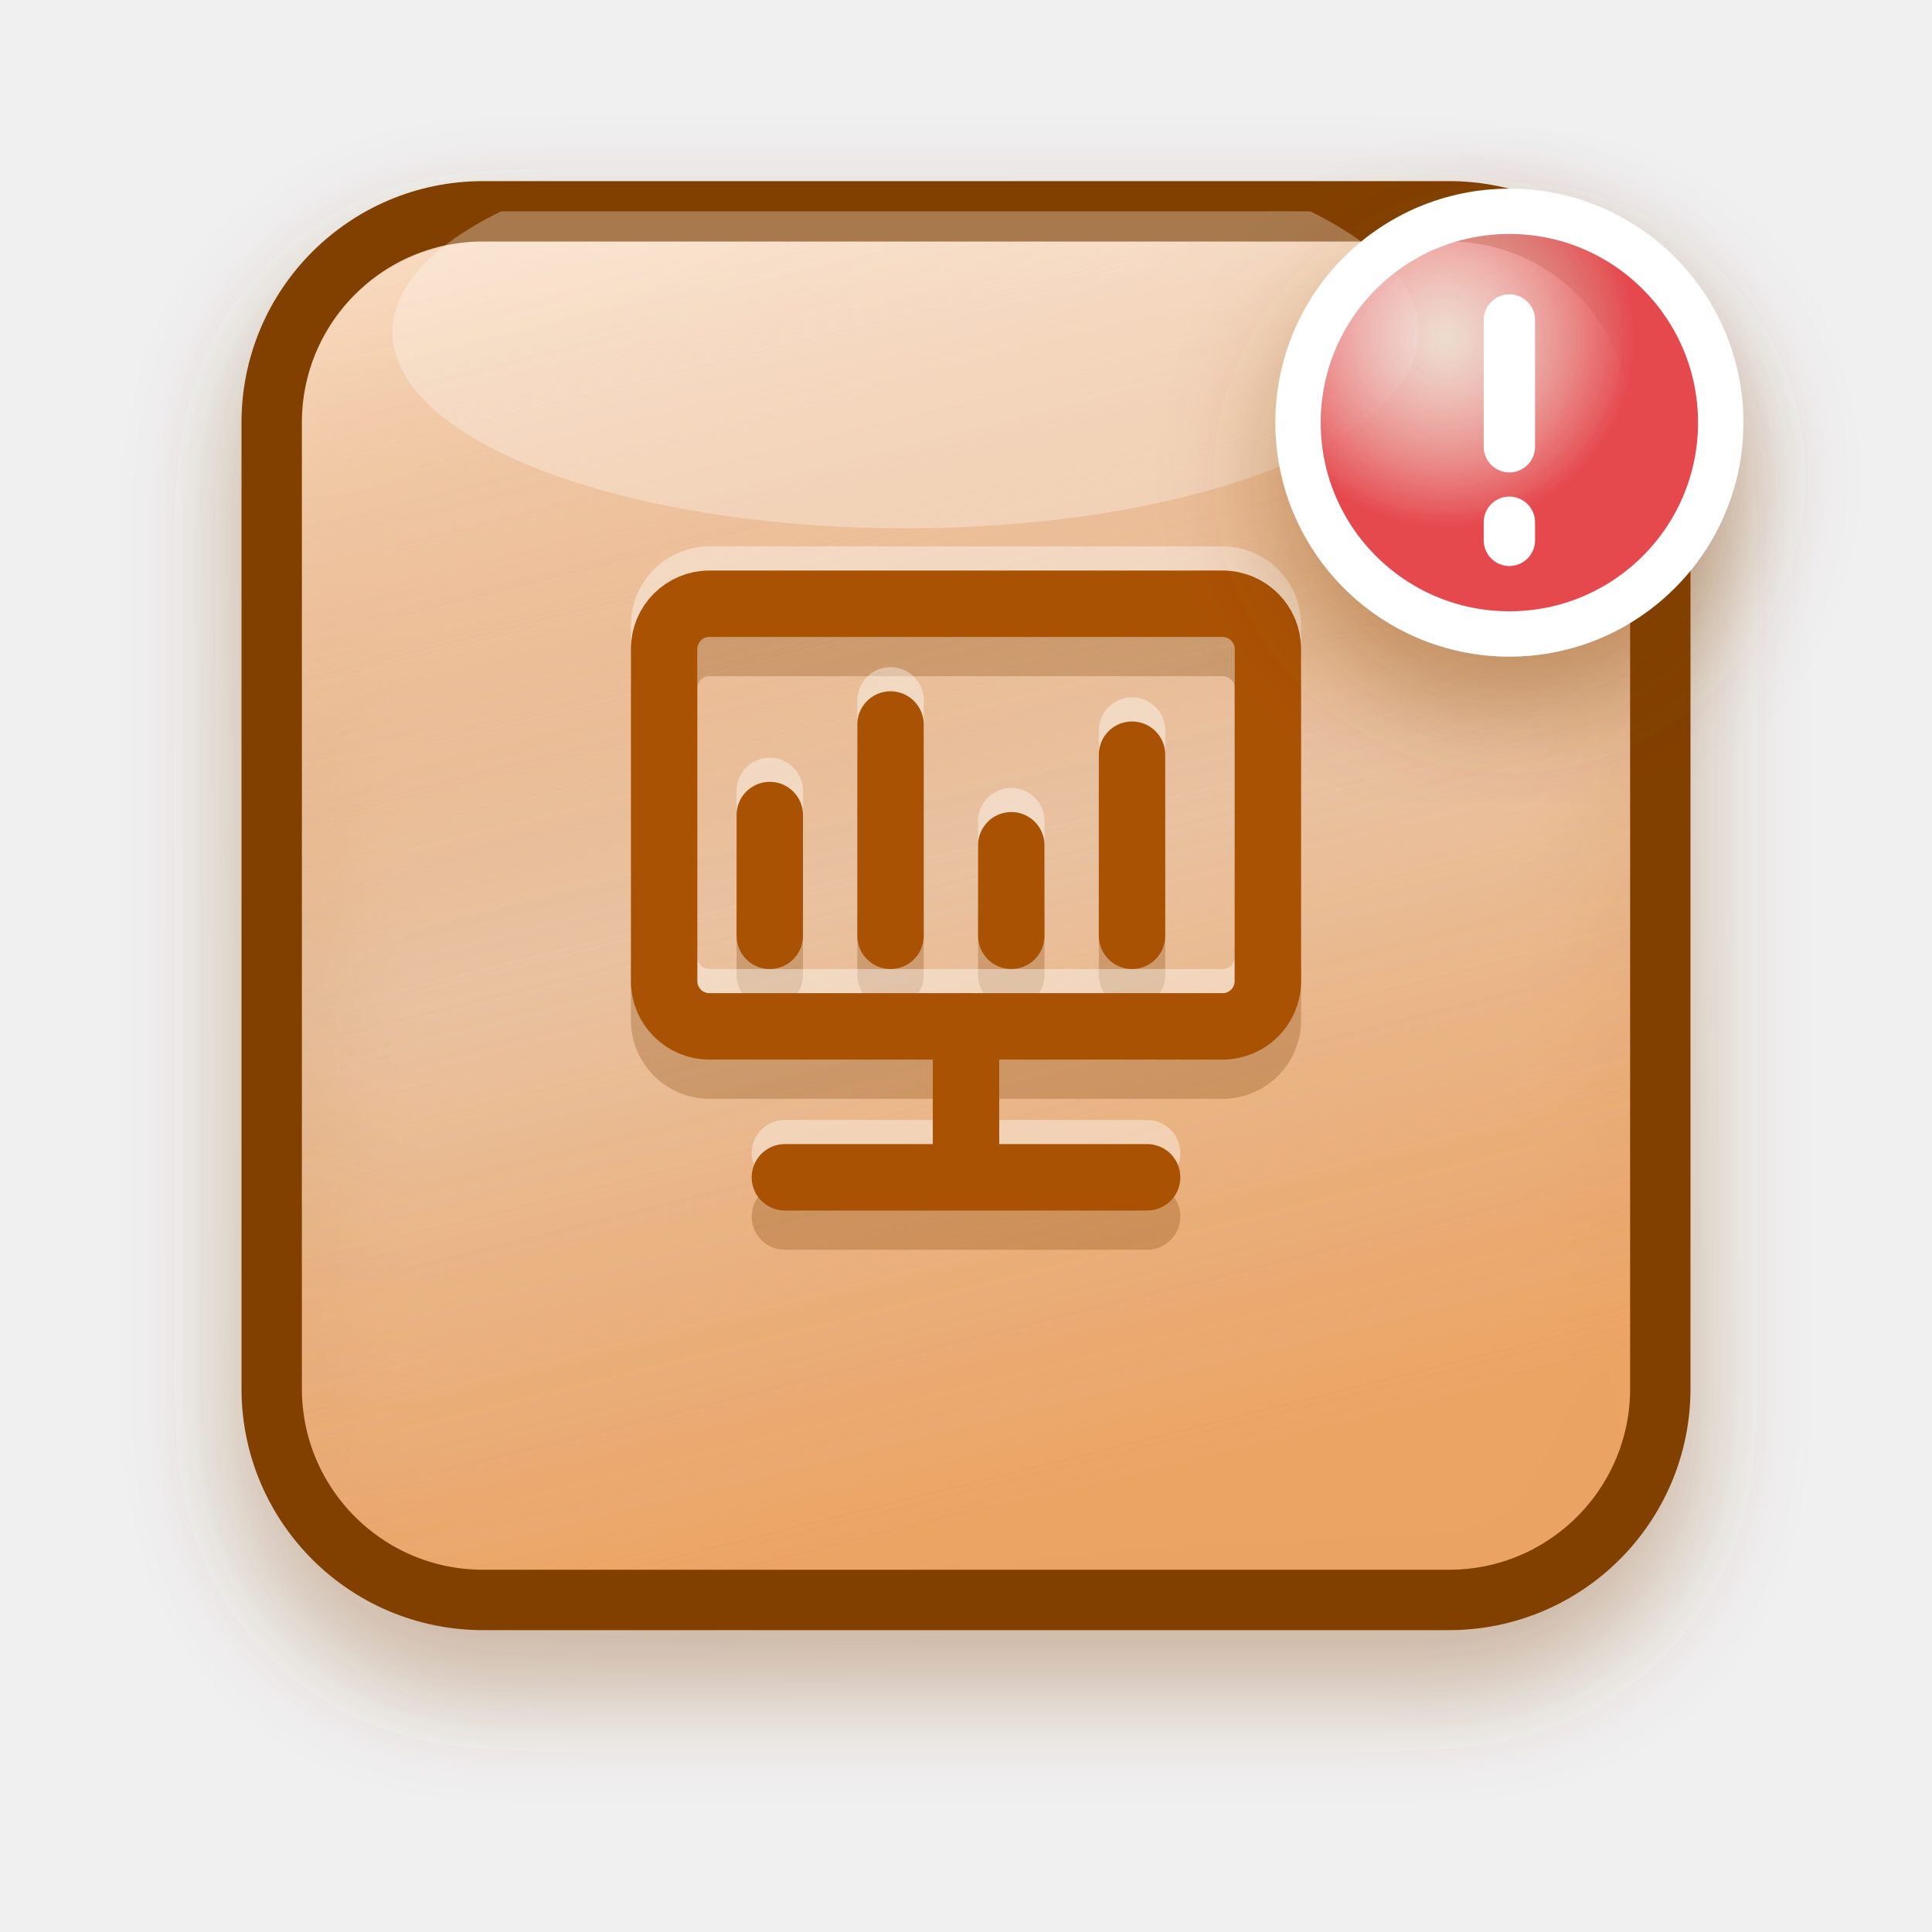
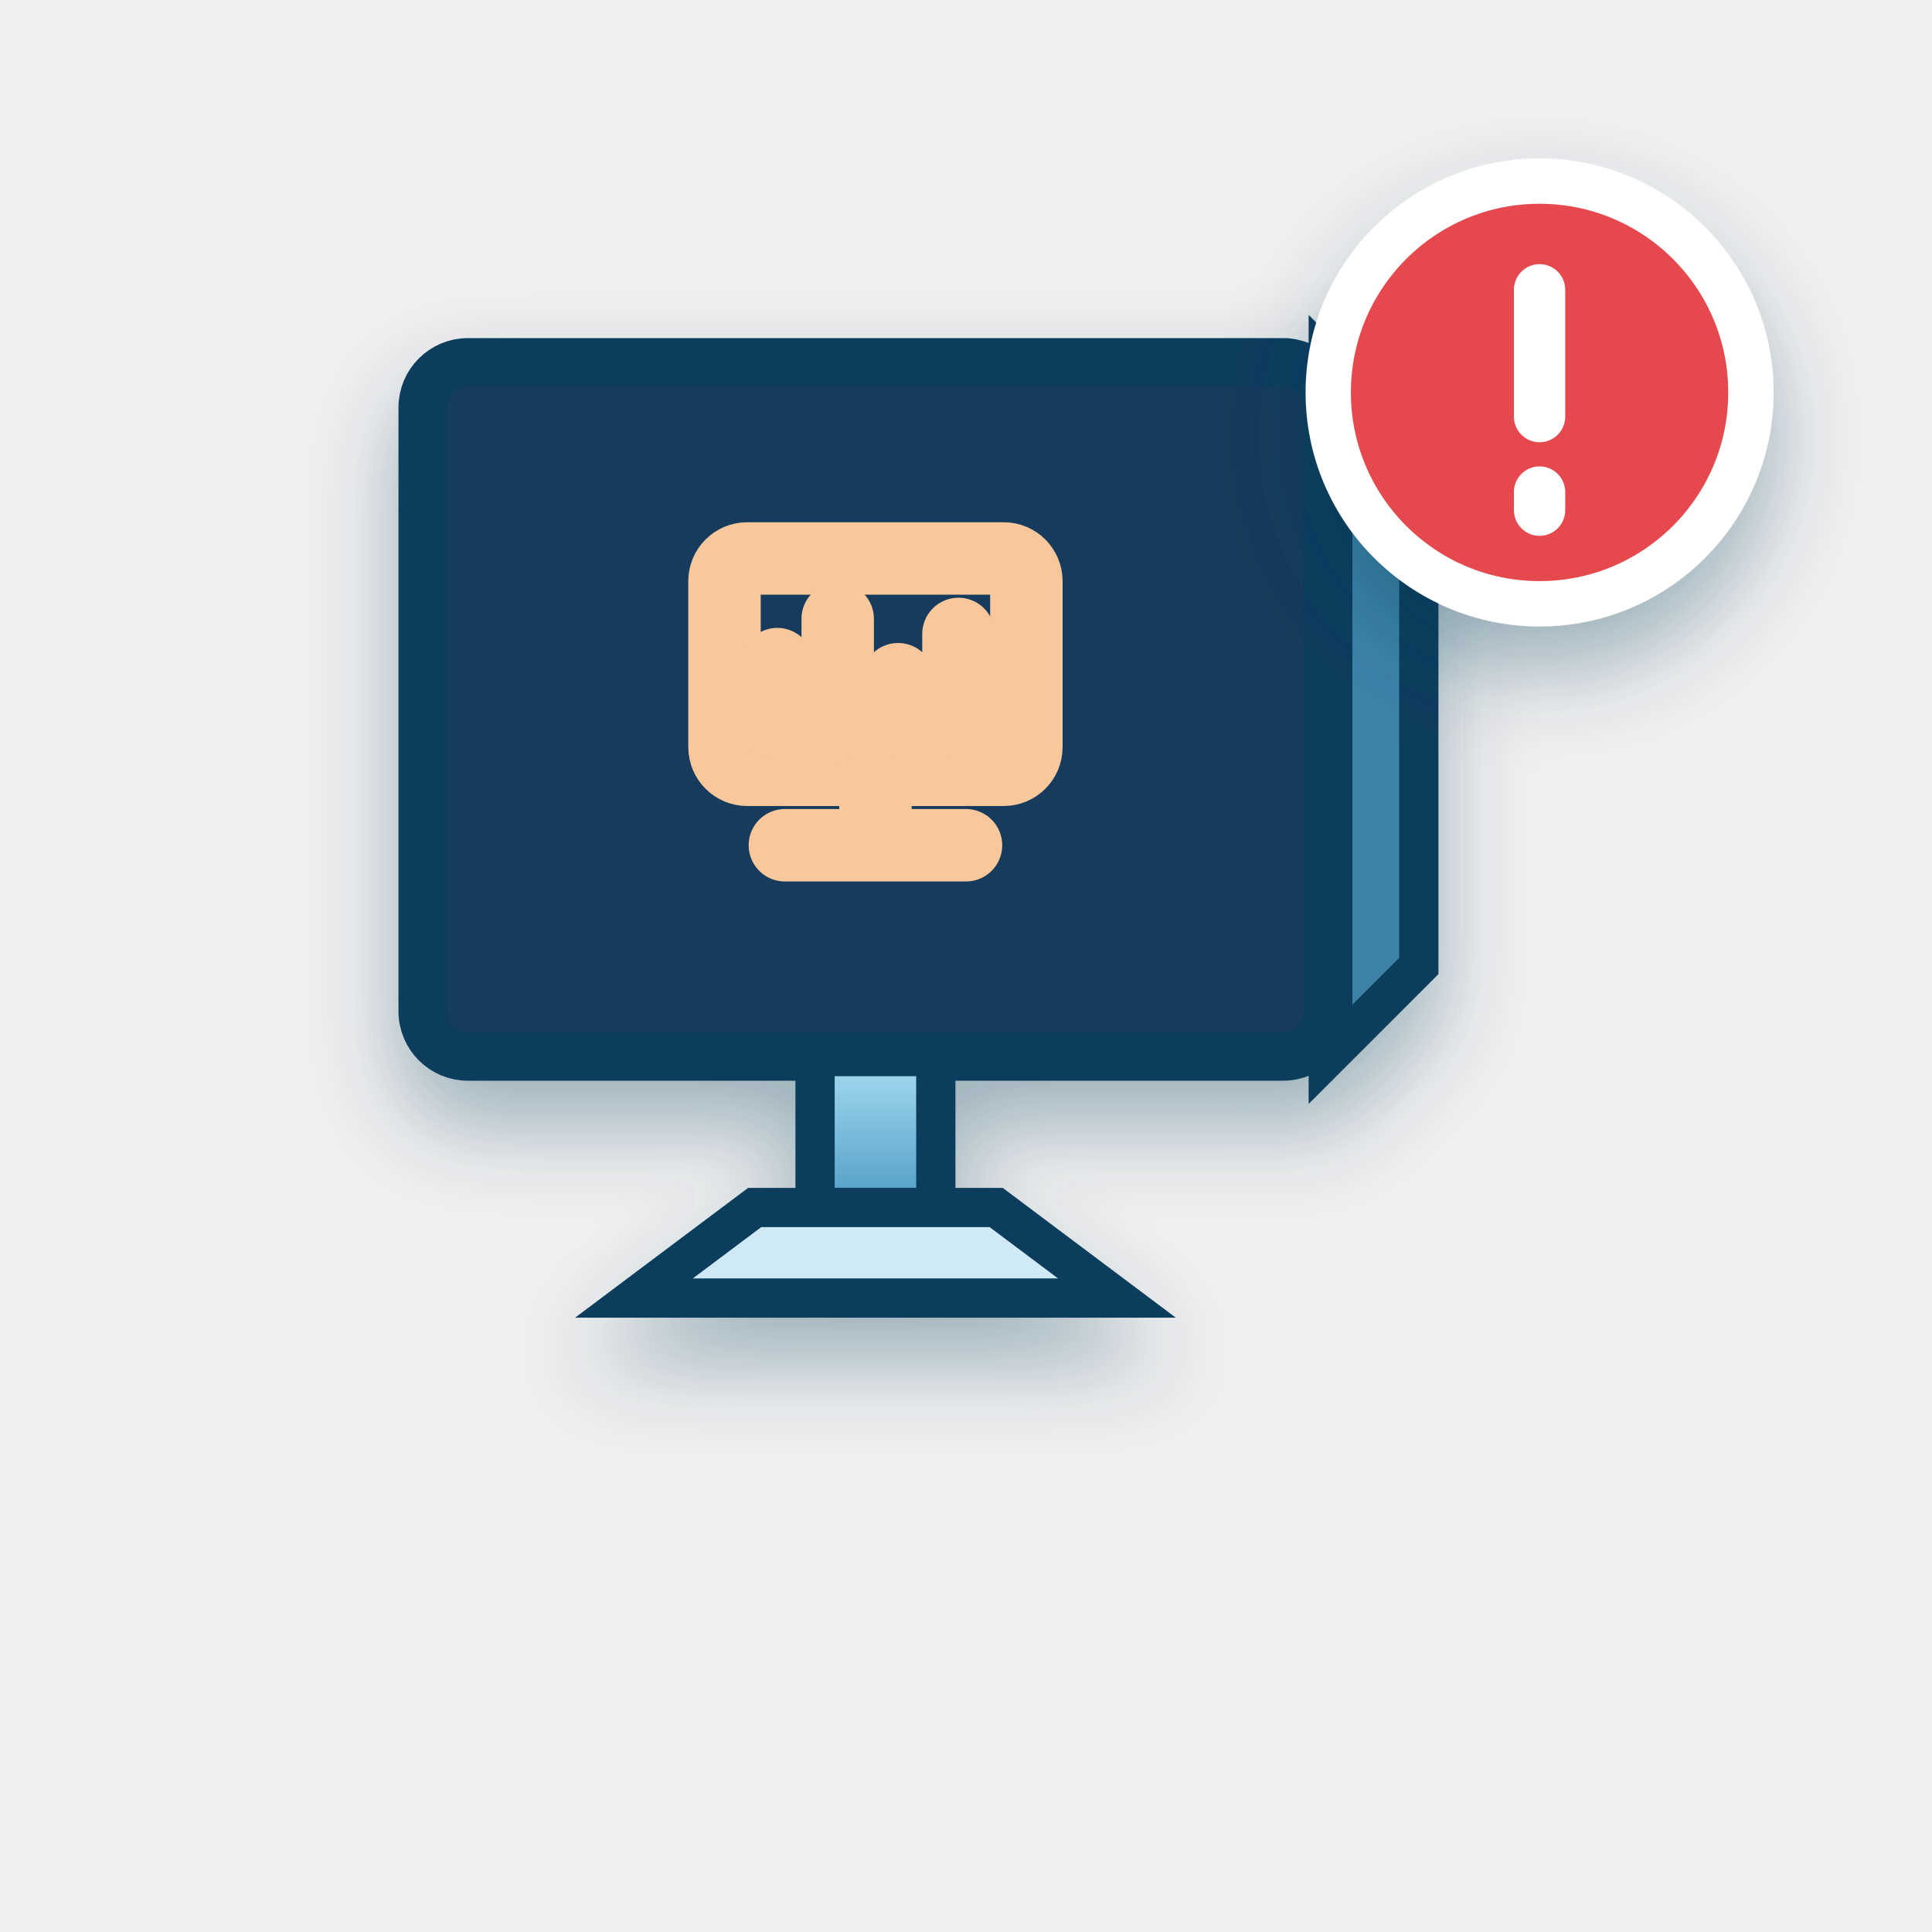
<svg xmlns="http://www.w3.org/2000/svg" viewBox="0 0 64 64" width="64" height="64">
  <defs>
-     <linearGradient id="bg" x1="0" y1="0" x2="0.25" y2="1">
-       <stop offset="0" stop-color="#FBE2CC" />
-       <stop offset="0.55" stop-color="#F2994A" stop-opacity="0.35" />
-       <stop offset="1" stop-color="#F2994A" stop-opacity="0.75" />
+     <linearGradient id="fg" x1="0" y1="0" x2="0" y2="1">
+       <stop offset="0" stop-color="#A8DCF2" />
+       <stop offset="1" stop-color="#4E9CC4" />
    </linearGradient>
+     <linearGradient id="cg" x1="0" y1="0" x2="1" y2="0">
+       <stop offset="0" stop-color="#8FCDE9" />
+       <stop offset="0.5" stop-color="#5FA8CE" />
+       <stop offset="1" stop-color="#35789E" />
+     </linearGradient>
+     <radialGradient id="sg" cx="0.35" cy="0.3" r="1">
+       <stop offset="0" stop-color="#C9EAF8" />
+       <stop offset="1" stop-color="#4E9CC4" />
+     </radialGradient>
    <filter id="ds" x="-40%" y="-40%" width="180%" height="180%">
-       <feDropShadow dx="0" dy="1.8" stdDeviation="1.8" flood-color="#823F03" flood-opacity="0.4" />
+       <feDropShadow dx="0" dy="1.5" stdDeviation="1.5" flood-color="#0B3C5D" flood-opacity="0.35" />
    </filter>
-     <clipPath id="cp">
-       <rect x="9" y="7" width="46" height="46" rx="7" />
-     </clipPath>
  </defs>
  <g>
    <g filter="url(#ds)">
-       <rect x="9" y="7" width="46" height="46" rx="7" fill="url(#bg)" stroke="#823F03" stroke-width="2" />
-     </g>
-     <g clip-path="url(#cp)">
-       <ellipse cx="30" cy="11" rx="17" ry="6.5" fill="#ffffff" opacity="0.3" />
-     </g>
-     <g transform="translate(0 1.3)" opacity="0.28" fill="none" stroke="#823F03" stroke-width="2.2" stroke-linecap="round" stroke-linejoin="round">
-       <rect x="22" y="20" width="20" height="14" rx="1.5" />
-       <path d="M32 34v4M26 39h12" />
-       <path d="M25.5 31v-4M29.5 31v-7M33.5 31v-3M37.5 31v-6" />
-     </g>
-     <g transform="translate(0 -0.8)" opacity="0.4" fill="none" stroke="#ffffff" stroke-width="2.2" stroke-linecap="round" stroke-linejoin="round">
-       <rect x="22" y="20" width="20" height="14" rx="1.5" />
-       <path d="M32 34v4M26 39h12" />
-       <path d="M25.5 31v-4M29.5 31v-7M33.5 31v-3M37.5 31v-6" />
-     </g>
-     <g fill="none" stroke="#AA5204" stroke-width="2.2" stroke-linecap="round" stroke-linejoin="round">
-       <rect x="22" y="20" width="20" height="14" rx="1.5" />
-       <path d="M32 34v4M26 39h12" />
-       <path d="M25.5 31v-4M29.5 31v-7M33.5 31v-3M37.5 31v-6" />
+       <polygon points="44,35 47,32 47,15 44,12" fill="#3E84A8" stroke="#0B3C5D" stroke-width="1.3" />
+       <rect x="14" y="12" width="30" height="23" rx="1.5" fill="#123A5C" stroke="#0B3C5D" stroke-width="1.6" />
+       <g transform="translate(29 23.5) scale(0.50) translate(-32 -30)" fill="none" stroke="#F8C79B" stroke-width="4.8" stroke-linecap="round" stroke-linejoin="round">
+         <rect x="22" y="20" width="20" height="14" rx="1.5" />
+         <path d="M32 34v4M26 39h12" />
+         <path d="M25.5 31v-4M29.5 31v-7M33.5 31v-3M37.5 31v-6" />
+       </g>
+       <rect x="27" y="35" width="4" height="5" fill="url(#fg)" stroke="#0B3C5D" stroke-width="1.3" />
+       <polygon points="21,43 37,43 33,40 25,40" fill="#CFEAF6" stroke="#0B3C5D" stroke-width="1.3" />
    </g>
  </g>
  <g filter="url(#ds)">
-     <circle cx="50" cy="14" r="7" fill="url(#bst)" stroke="#fff" stroke-width="1.5" />
+     <circle cx="51" cy="13" r="7" fill="#E5484D" stroke="#fff" stroke-width="1.5" />
  </g>
-   <defs>
-     <radialGradient id="bst" cx="0.35" cy="0.3" r="1">
-       <stop offset="0" stop-color="#ffffff" stop-opacity="0.55" />
-       <stop offset="0.45" stop-color="#E5484D" />
-       <stop offset="1" stop-color="#E5484D" />
-     </radialGradient>
-   </defs>
-   <path d="M50 10.6v4.2M50 17.3v.6" stroke="#fff" stroke-width="1.7" fill="none" stroke-linecap="round" />
+   <path d="M51 9.6v4.2M51 16.3v.6" stroke="#fff" stroke-width="1.7" fill="none" stroke-linecap="round" />
</svg>
